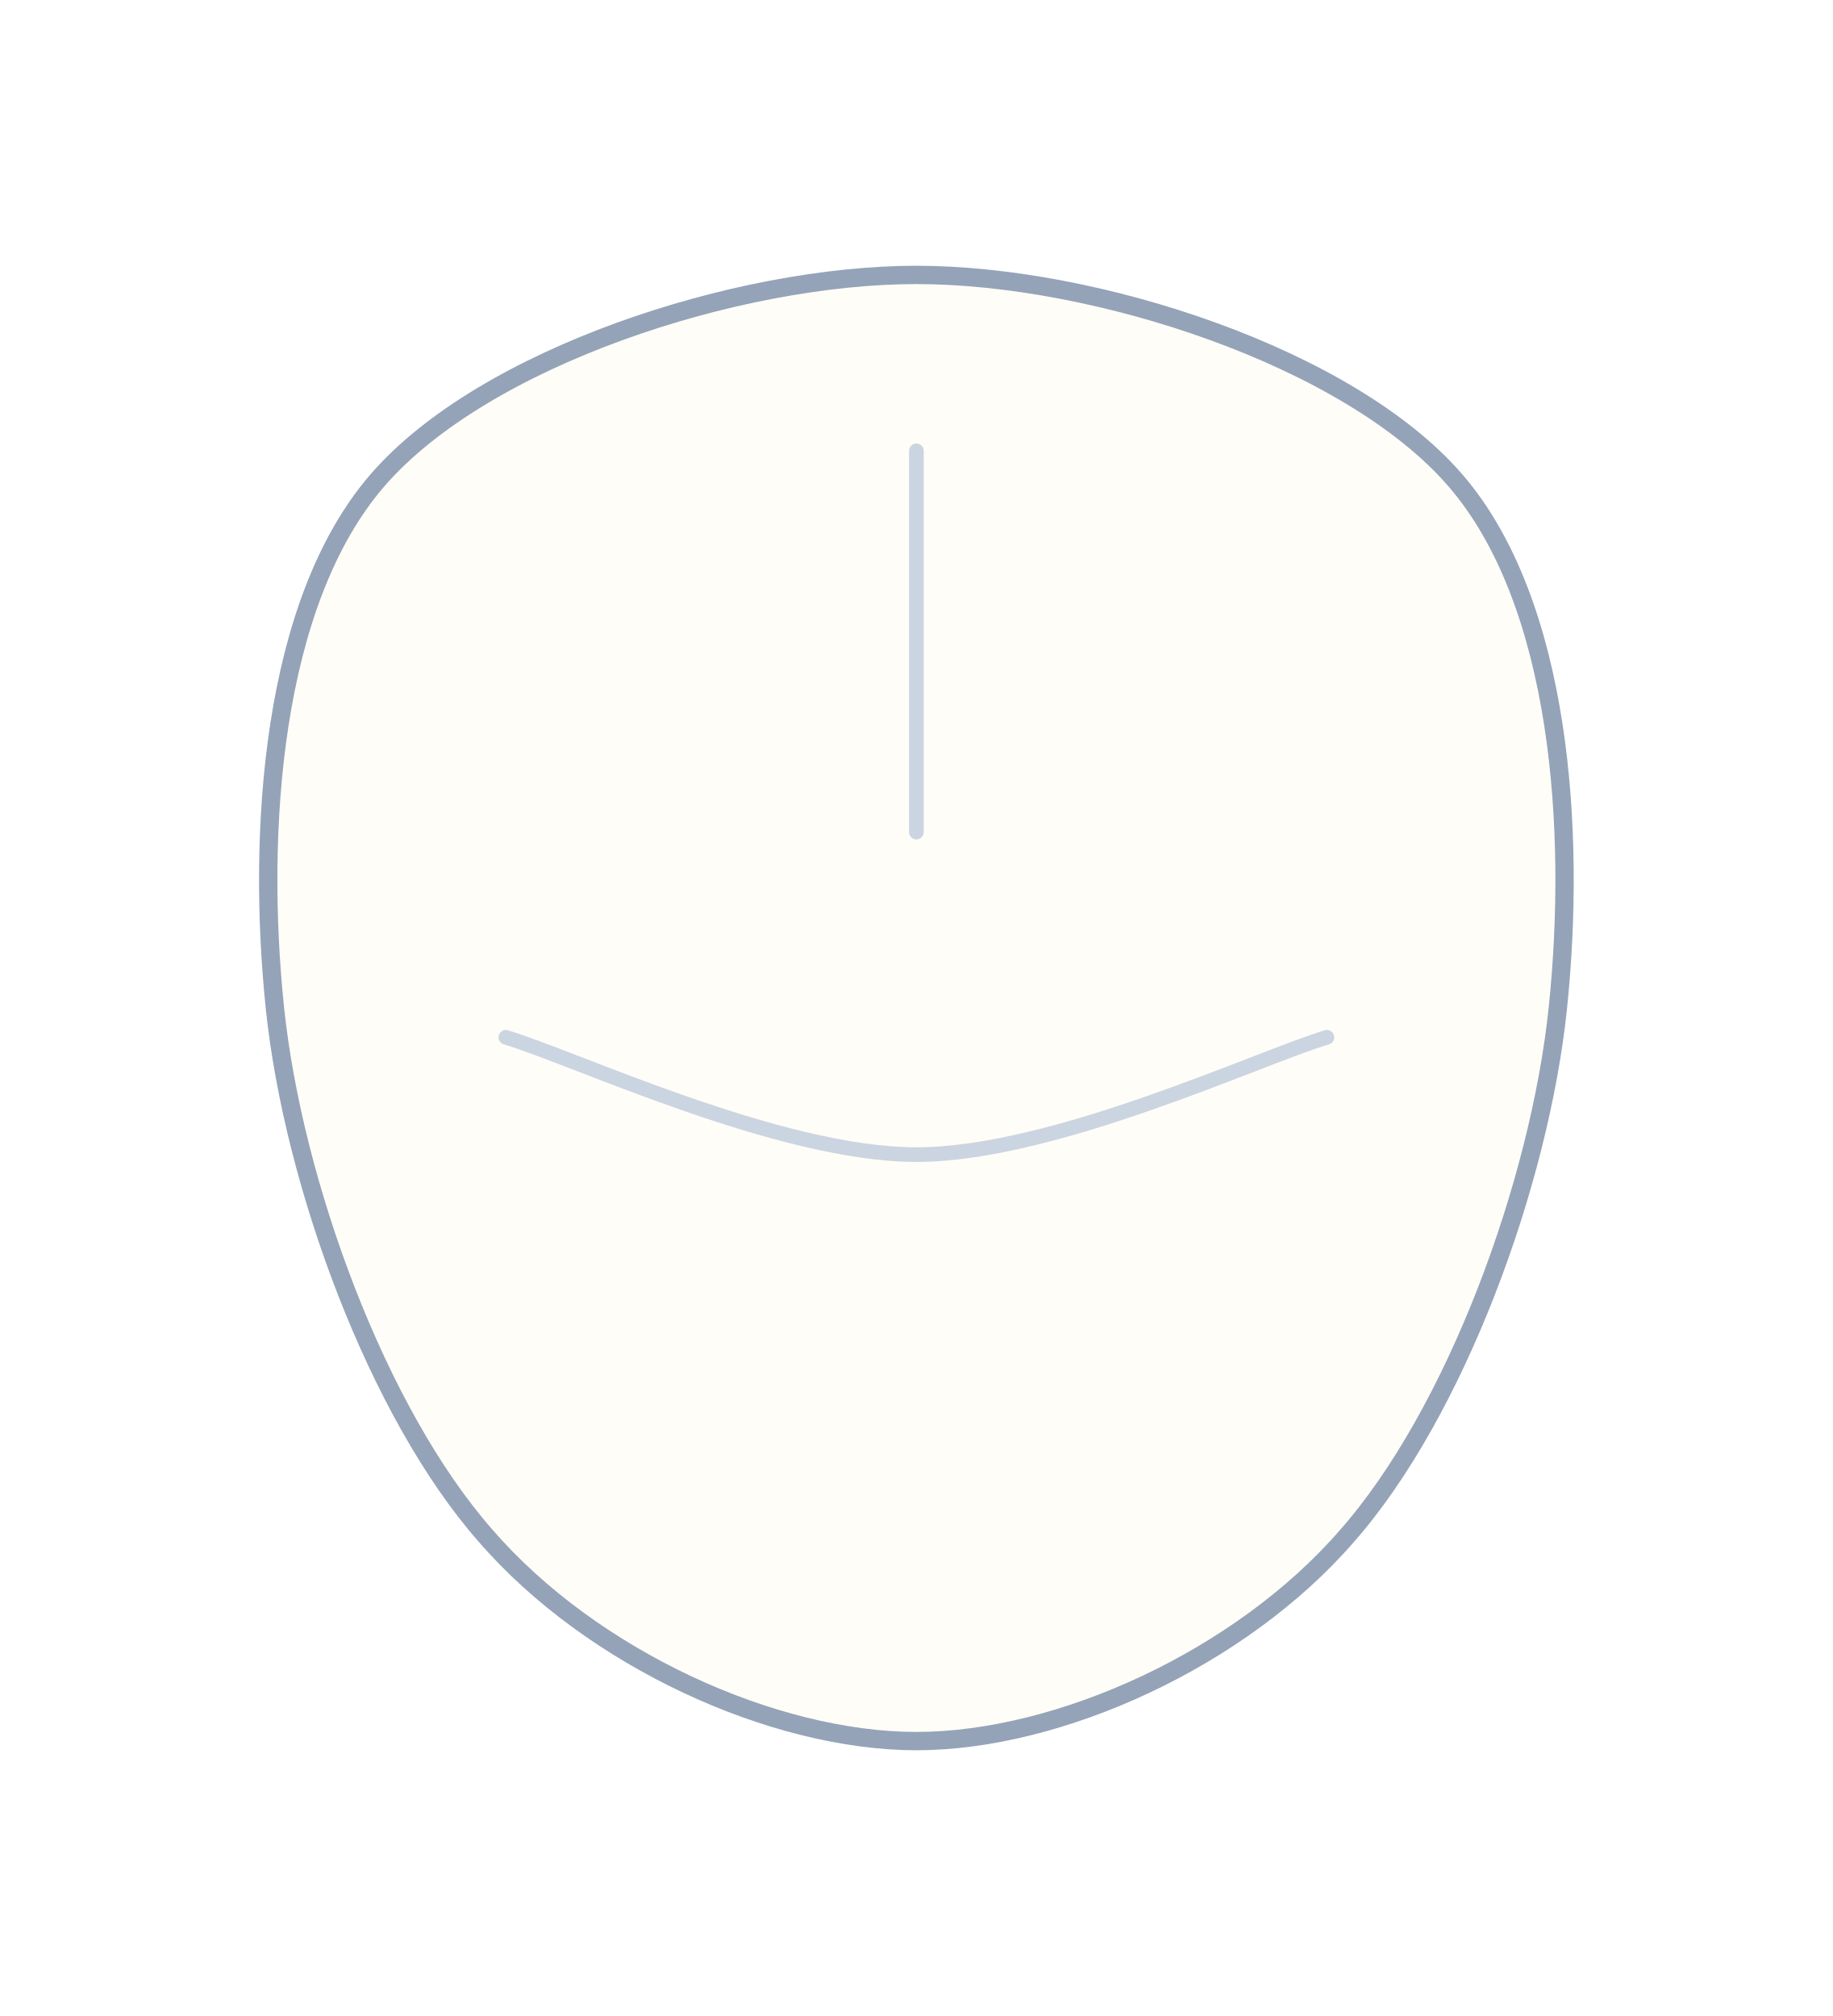
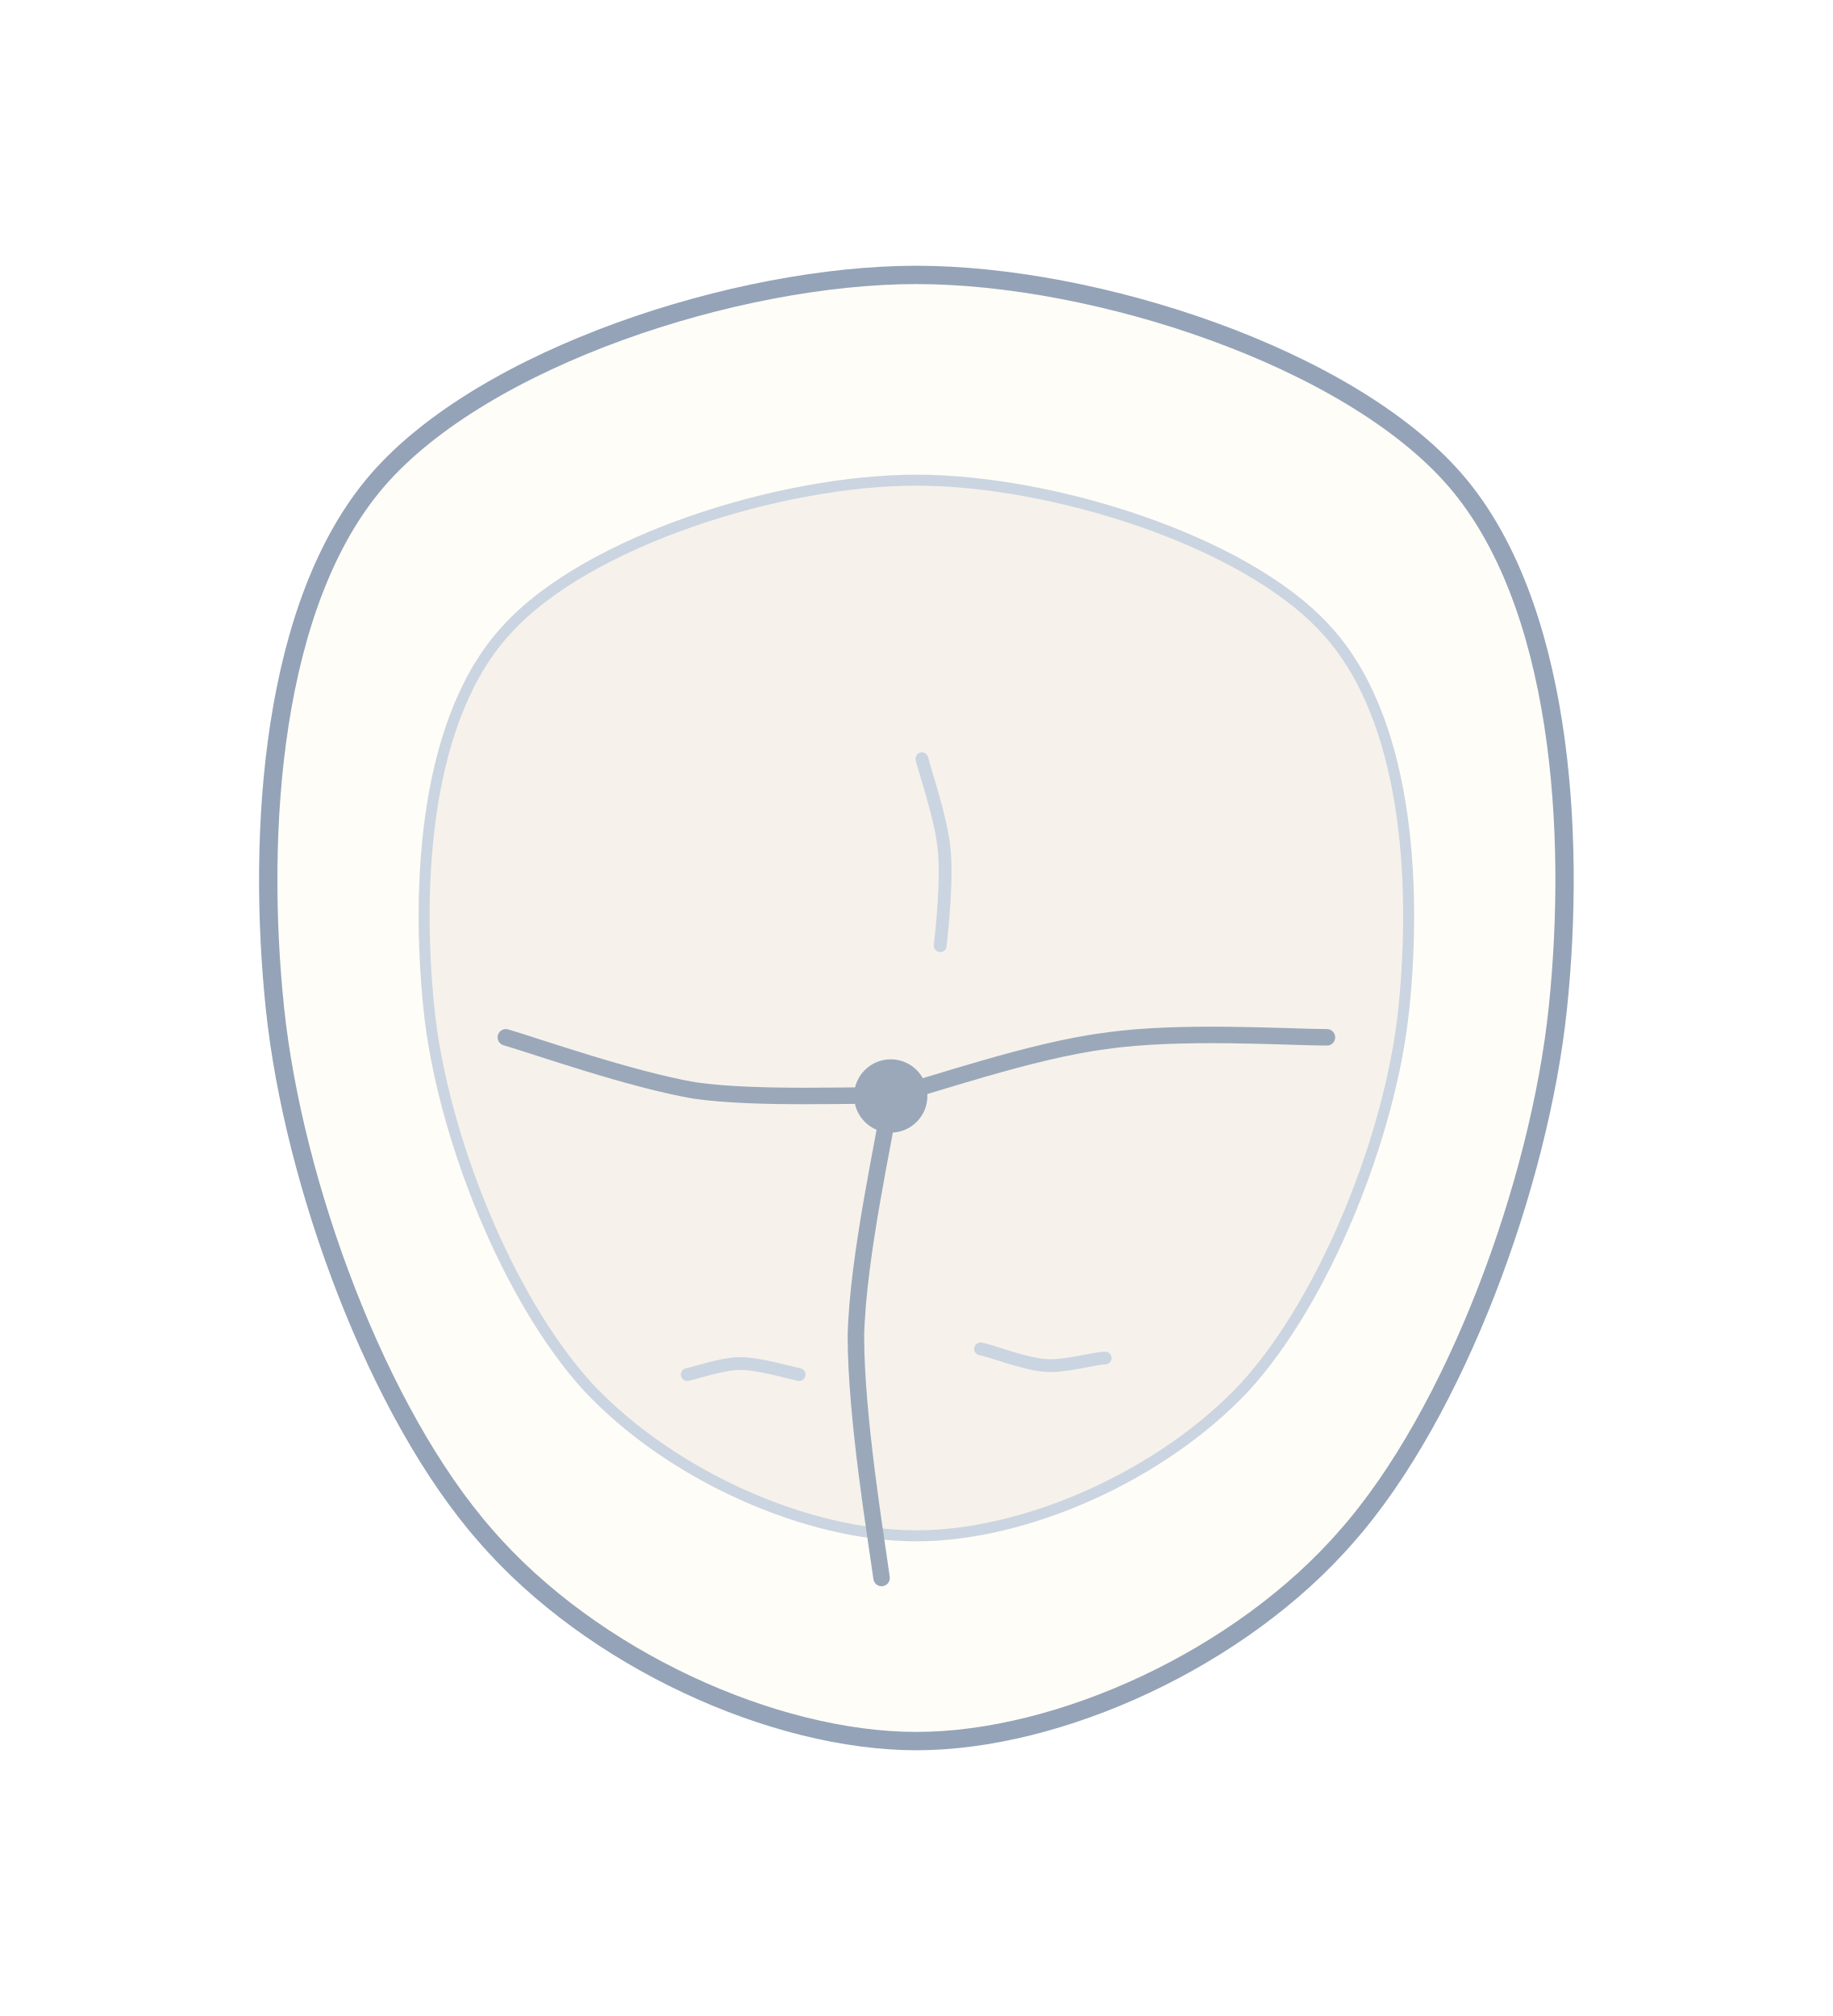
<svg xmlns="http://www.w3.org/2000/svg" viewBox="0 0 120 132" width="120" height="132">
  <g id="tooth-45" data-fdi="45">
    <g transform="matrix(-12 0 0 12 60 66)">
      <path d="M -3.5 0 C -3.6 -0.96 -3.52 -2.21 -2.94 -2.88 C -2.36 -3.55 -0.98 -4 0 -4 C 0.98 -4 2.36 -3.55 2.94 -2.88 C 3.52 -2.21 3.6 -0.96 3.5 0 C 3.4 0.96 2.94 2.21 2.35 2.88 C 1.77 3.55 0.78 4 0 4 C -0.78 4 -1.77 3.55 -2.35 2.88 C -2.94 2.21 -3.4 0.96 -3.5 0 Z" fill="#fffdf7" stroke="#94a3b8" stroke-width="1.2" vector-effect="non-scaling-stroke" />
-       <path d="M -2.24 0.16 C -1.87 0.27 -0.75 0.8 0 0.8 C 0.75 0.8 1.87 0.27 2.24 0.16" fill="none" stroke="#cbd5e1" stroke-width="0.96" stroke-linecap="round" vector-effect="non-scaling-stroke" />
-       <path d="M 0 -3.04 C 0 -2.69 0 -1.31 0 -0.96" fill="none" stroke="#cbd5e1" stroke-width="0.96" stroke-linecap="round" vector-effect="non-scaling-stroke" />
+       <path d="M -2.66 0 C -2.73 -0.69 -2.68 -1.59 -2.23 -2.07 C -1.79 -2.55 -0.74 -2.88 0 -2.88 C 0.74 -2.88 1.79 -2.55 2.23 -2.07 C 2.68 -1.59 2.73 -0.69 2.66 0 C 2.59 0.69 2.23 1.59 1.79 2.07 C 1.34 2.55 0.6 2.88 0 2.88 C -0.6 2.88 -1.34 2.55 -1.79 2.07 C -2.23 1.59 -2.59 0.69 -2.66 0 Z" fill="rgba(120, 96, 60, 0.07)" stroke="#cbd5e1" stroke-width="0.72" vector-effect="non-scaling-stroke" />
+       <path d="M -0.03 -1.36 C -0.05 -1.28 -0.13 -1.05 -0.15 -0.88 C -0.17 -0.71 -0.14 -0.43 -0.13 -0.34" fill="none" stroke="#cbd5e1" stroke-width="0.84" stroke-linecap="round" vector-effect="non-scaling-stroke" />
+       <path d="M -1.03 1.91 C -0.97 1.91 -0.81 1.96 -0.7 1.95 C -0.58 1.94 -0.41 1.87 -0.35 1.86" fill="none" stroke="#cbd5e1" stroke-width="0.84" stroke-linecap="round" vector-effect="non-scaling-stroke" />
+       <path d="M 1.25 2 C 1.2 1.99 1.06 1.94 0.96 1.94 C 0.86 1.94 0.69 1.99 0.64 2" fill="none" stroke="#cbd5e1" stroke-width="0.84" stroke-linecap="round" vector-effect="non-scaling-stroke" />
+       <path d="M -2.24 0.16 C -2.04 0.16 -1.43 0.12 -1.03 0.18 C -0.63 0.23 -0.06 0.43 0.14 0.48" fill="none" stroke="#9aa8ba" stroke-width="1.08" stroke-linecap="round" vector-effect="non-scaling-stroke" />
+       <path d="M 0.14 0.48 C 0.32 0.47 0.86 0.5 1.21 0.45 C 1.56 0.39 2.07 0.21 2.24 0.16" fill="none" stroke="#9aa8ba" stroke-width="1.08" stroke-linecap="round" vector-effect="non-scaling-stroke" />
+       <path d="M 0.14 0.48 C 0.17 0.7 0.32 1.35 0.33 1.79 C 0.33 2.23 0.22 2.89 0.19 3.11" fill="none" stroke="#9aa8ba" stroke-width="1.08" stroke-linecap="round" vector-effect="non-scaling-stroke" />
+       <circle cx="0.14" cy="0.48" r="0.2" fill="#9aa8ba" />
    </g>
  </g>
</svg>
